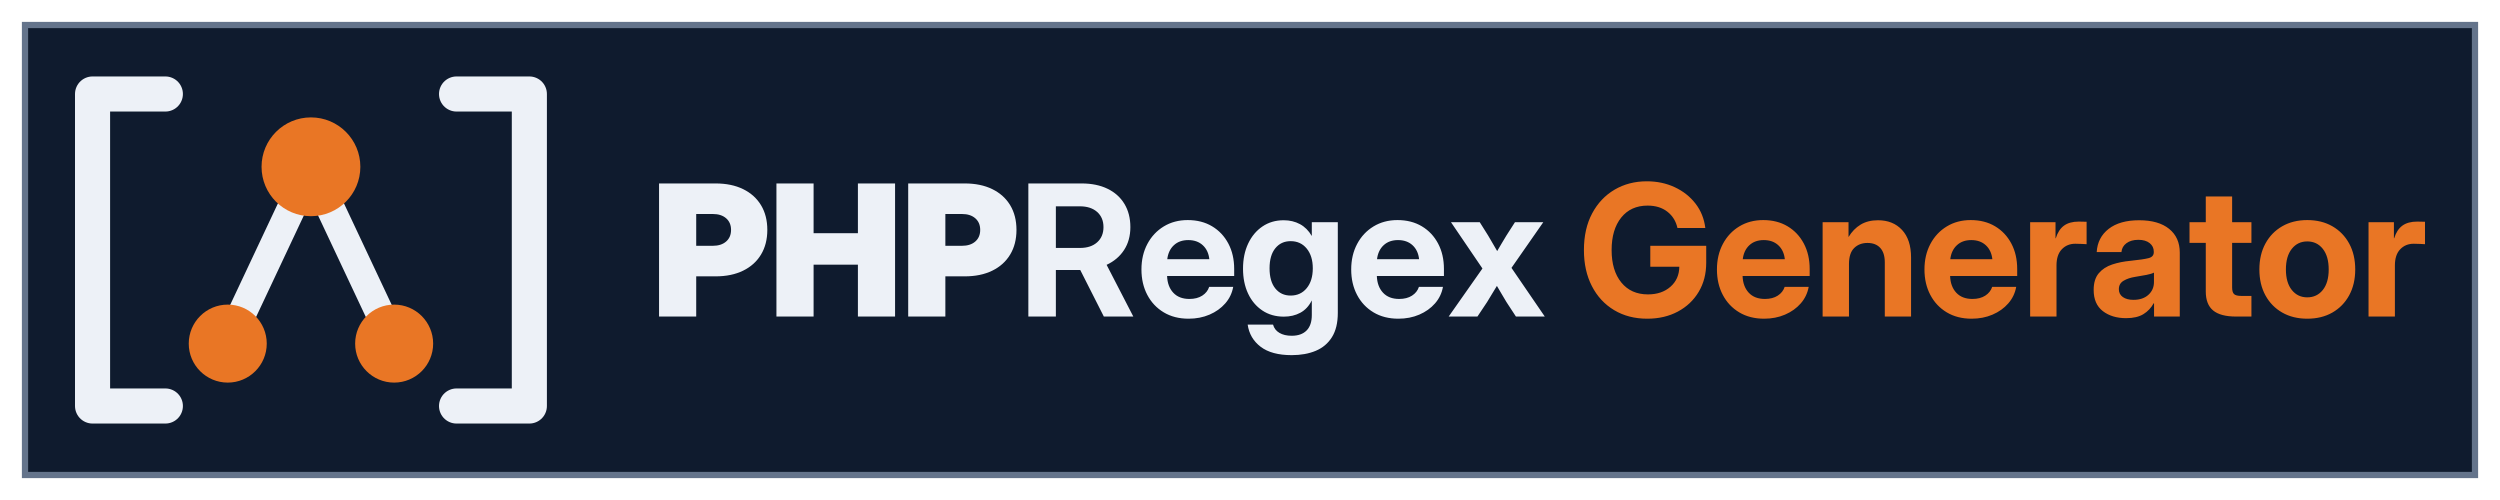
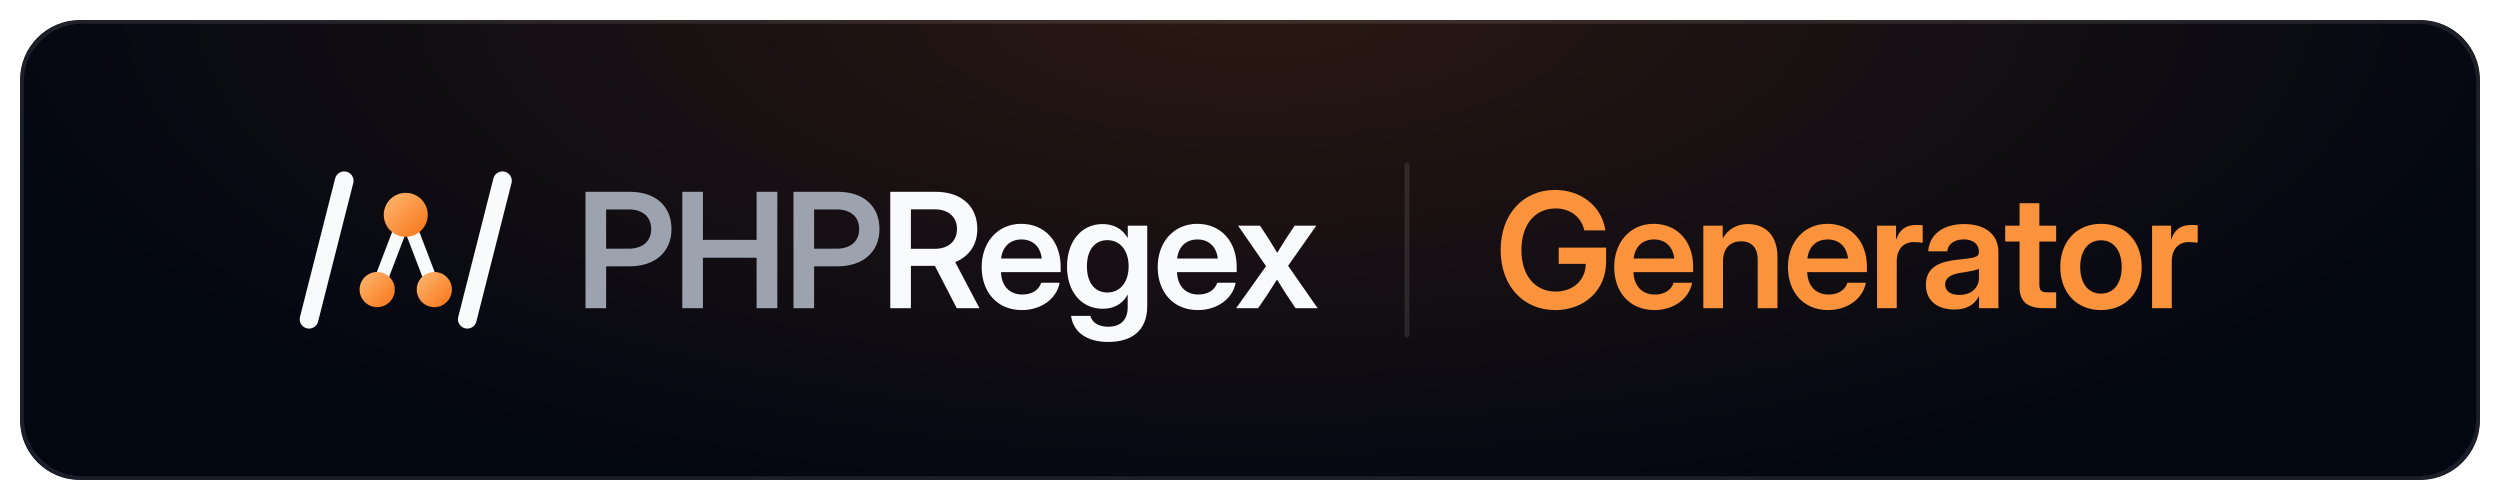
- <svg xmlns="http://www.w3.org/2000/svg" viewBox="0 0 1000 200" width="1000" height="200" role="img">
-   <style>.paper{fill:#0F1B2E}.ink-f{fill:#EDF1F7}.ink-s{stroke:#EDF1F7;fill:none}.amber-f{fill:#E97625}</style>
-   <rect x="10" y="10" width="980" height="180" class="paper" stroke="#64748B" stroke-width="2.5" />
-   <g transform="translate(124.38 100) scale(0.52)">
-     <g fill="none" class="ink-s" stroke-width="27" stroke-linecap="round" stroke-linejoin="round">
-       <path d="M-112-120H-168V120H-112" />
-       <path d="M112-120H168V120H112" />
+ <svg xmlns="http://www.w3.org/2000/svg" viewBox="0 0 1000 200" width="1000" height="200" role="img" aria-label="PHPRegex Generator">
+   <defs>
+     <linearGradient id="n" x1="0" y1="0" x2="1" y2="1">
+       <stop offset="0" stop-color="#FDBA74" />
+       <stop offset="1" stop-color="#F97316" />
+     </linearGradient>
+     <radialGradient id="halo" cx="500" cy="0" r="1" gradientUnits="userSpaceOnUse" gradientTransform="translate(500 0) scale(520 210) translate(-500 0)">
+       <stop offset="0" stop-color="rgba(249,115,22,0.16)" />
+       <stop offset="1" stop-color="rgba(249,115,22,0.16)" stop-opacity="0" />
+     </radialGradient>
+   </defs>
+   <rect x="8" y="8" width="984" height="184" rx="24" fill="#030712" />
+   <rect x="8" y="8" width="984" height="184" rx="24" fill="url(#halo)" />
+   <rect x="8.75" y="8.75" width="982.5" height="182.5" rx="24" fill="none" stroke="rgba(255,255,255,0.10)" stroke-width="1.5" />
+   <g transform="translate(162.30 100.00) scale(0.2198)">
+     <g fill="none" stroke="#F9FAFB" stroke-linecap="round">
+       <path d="M-176 126L-112 -126M112 126L176 -126" stroke-width="34" />
+       <path d="M0 -64L-52 72M0 -64L52 72" stroke-width="24" />
    </g>
-     <g transform="translate(0 14)">
-       <path d="M0-78L-64 58M0-78L64 58" fill="none" class="ink-s" stroke-width="22" stroke-linecap="round" />
-       <circle cx="0" cy="-78" r="38" class="amber-f" />
-       <circle cx="-64" cy="58" r="30" class="amber-f" />
-       <circle cx="64" cy="58" r="30" class="amber-f" />
+     <g fill="url(#n)">
+       <circle cx="0" cy="-64" r="40" />
+       <circle cx="-52" cy="72" r="32" />
+       <circle cx="52" cy="72" r="32" />
    </g>
  </g>
-   <g transform="translate(260.76 126.6215)">
-     <path d="M2.859 0.0V-53.243H25.478Q31.839 -53.243 36.484 -50.974Q41.129 -48.705 43.649 -44.542Q46.168 -40.379 46.168 -34.662Q46.168 -28.98 43.649 -24.799Q41.129 -20.618 36.484 -18.349Q31.839 -16.08 25.478 -16.08H17.724V0.0ZM17.724 -28.301H24.37Q27.729 -28.301 29.695 -30.016Q31.66 -31.731 31.66 -34.662Q31.66 -37.592 29.695 -39.307Q27.729 -41.022 24.37 -41.022H17.724ZM49.813 0.0V-53.243H64.678V-33.339H82.402V-53.243H97.267V0.0H82.402V-20.761H64.678V0.0ZM102.52 0.0V-53.243H125.139Q131.5 -53.243 136.145 -50.974Q140.79 -48.705 143.31 -44.542Q145.829 -40.379 145.829 -34.662Q145.829 -28.98 143.31 -24.799Q140.79 -20.618 136.145 -18.349Q131.5 -16.08 125.139 -16.08H117.385V0.0ZM117.385 -28.301H124.031Q127.39 -28.301 129.356 -30.016Q131.321 -31.731 131.321 -34.662Q131.321 -37.592 129.356 -39.307Q127.39 -41.022 124.031 -41.022H117.385Z" class="ink-f" />
-     <path transform="translate(146.6149 0)" d="M3.966 0.0V-53.243H25.264Q31.267 -53.243 35.644 -51.117Q40.022 -48.991 42.398 -45.06Q44.774 -41.129 44.774 -35.769Q44.774 -30.481 42.255 -26.622Q39.736 -22.762 35.269 -20.69L45.953 0.0H34.161L24.728 -18.617Q24.692 -18.617 24.62 -18.617H14.972V0.0ZM14.972 -27.443H24.62Q28.98 -27.443 31.499 -29.712Q34.018 -31.982 34.018 -35.769Q34.018 -39.593 31.481 -41.844Q28.944 -44.095 24.585 -44.095H14.972ZM68.072 0.858Q62.355 0.858 58.121 -1.679Q53.886 -4.217 51.546 -8.665Q49.205 -13.114 49.205 -18.832Q49.205 -24.585 51.581 -29.051Q53.958 -33.518 58.139 -36.055Q62.319 -38.592 67.715 -38.592Q73.29 -38.592 77.453 -36.109Q81.615 -33.625 83.956 -29.212Q86.297 -24.799 86.297 -19.046V-16.223H59.461Q59.604 -12.042 61.926 -9.541Q64.249 -7.04 68.394 -7.04Q71.467 -7.04 73.522 -8.362Q75.577 -9.684 76.291 -11.864H85.904Q85.225 -8.112 82.723 -5.253Q80.222 -2.394 76.434 -0.768Q72.646 0.858 68.072 0.858ZM59.532 -22.941H76.363Q75.97 -26.479 73.736 -28.533Q71.503 -30.588 67.93 -30.588Q64.392 -30.588 62.176 -28.533Q59.961 -26.479 59.532 -22.941ZM109.309 15.437Q101.269 15.437 96.874 12.078Q92.478 8.719 91.692 3.216H101.841Q102.412 5.36 104.378 6.521Q106.343 7.683 109.309 7.683Q113.168 7.683 115.259 5.574Q117.349 3.466 117.349 -0.607V-6.396H117.313Q115.634 -3.073 112.757 -1.519Q109.881 0.036 106.164 0.036Q101.233 0.036 97.553 -2.43Q93.872 -4.895 91.853 -9.201Q89.834 -13.507 89.834 -19.153Q89.834 -24.835 91.889 -29.194Q93.944 -33.554 97.606 -36.037Q101.269 -38.521 106.093 -38.521Q109.738 -38.521 112.614 -36.966Q115.491 -35.412 117.313 -32.267H117.349V-37.735H127.748V-1.465Q127.748 4.502 125.407 8.237Q123.066 11.971 118.921 13.704Q114.776 15.437 109.309 15.437ZM108.88 -8.397Q112.882 -8.397 115.312 -11.363Q117.742 -14.329 117.742 -19.296Q117.742 -24.227 115.312 -27.193Q112.882 -30.159 108.88 -30.159Q105.057 -30.159 102.752 -27.318Q100.447 -24.477 100.447 -19.296Q100.447 -14.079 102.752 -11.238Q105.057 -8.397 108.88 -8.397ZM151.975 0.858Q146.258 0.858 142.023 -1.679Q137.789 -4.217 135.448 -8.665Q133.108 -13.114 133.108 -18.832Q133.108 -24.585 135.484 -29.051Q137.86 -33.518 142.041 -36.055Q146.222 -38.592 151.618 -38.592Q157.192 -38.592 161.355 -36.109Q165.518 -33.625 167.858 -29.212Q170.199 -24.799 170.199 -19.046V-16.223H143.363Q143.506 -12.042 145.829 -9.541Q148.151 -7.04 152.296 -7.04Q155.37 -7.04 157.424 -8.362Q159.479 -9.684 160.194 -11.864H169.806Q169.127 -8.112 166.626 -5.253Q164.124 -2.394 160.337 -0.768Q156.549 0.858 151.975 0.858ZM143.435 -22.941H160.265Q159.872 -26.479 157.639 -28.533Q155.405 -30.588 151.832 -30.588Q148.294 -30.588 146.079 -28.533Q143.863 -26.479 143.435 -22.941ZM172.093 0.0 185.6 -19.225 173.022 -37.735H184.528L187.851 -32.446Q188.816 -30.802 189.71 -29.266Q190.603 -27.729 191.496 -26.193Q192.39 -27.729 193.301 -29.266Q194.212 -30.802 195.213 -32.446L198.607 -37.735H209.935L197.214 -19.475L210.542 0.0H199L195.213 -5.789Q194.176 -7.504 193.247 -9.094Q192.318 -10.684 191.389 -12.257Q190.424 -10.684 189.459 -9.094Q188.495 -7.504 187.458 -5.789L183.599 0.0Z" class="ink-f" />
-     <path transform="translate(370.5572 0)" d="M27.586 0.858Q20.047 0.858 14.329 -2.573Q8.612 -6.003 5.432 -12.185Q2.251 -18.367 2.251 -26.586Q2.251 -35.09 5.539 -41.254Q8.826 -47.418 14.526 -50.76Q20.225 -54.101 27.408 -54.101Q33.518 -54.101 38.574 -51.742Q43.631 -49.384 46.882 -45.185Q50.134 -40.986 50.813 -35.412H39.664Q38.771 -39.486 35.644 -41.933Q32.518 -44.381 27.729 -44.381Q21.011 -44.381 17.17 -39.593Q13.329 -34.805 13.329 -26.586Q13.329 -18.403 17.206 -13.632Q21.083 -8.862 27.872 -8.862Q33.375 -8.862 36.859 -11.917Q40.343 -14.972 40.415 -19.939H28.801V-28.301H51.17V-21.512Q51.17 -14.901 48.151 -9.862Q45.132 -4.824 39.807 -1.983Q34.483 0.858 27.586 0.858ZM74.326 0.858Q68.608 0.858 64.374 -1.679Q60.14 -4.217 57.799 -8.665Q55.459 -13.114 55.459 -18.832Q55.459 -24.585 57.835 -29.051Q60.211 -33.518 64.392 -36.055Q68.573 -38.592 73.969 -38.592Q79.543 -38.592 83.706 -36.109Q87.869 -33.625 90.209 -29.212Q92.55 -24.799 92.55 -19.046V-16.223H65.714Q65.857 -12.042 68.18 -9.541Q70.502 -7.04 74.647 -7.04Q77.721 -7.04 79.775 -8.362Q81.83 -9.684 82.545 -11.864H92.157Q91.478 -8.112 88.977 -5.253Q86.475 -2.394 82.687 -0.768Q78.9 0.858 74.326 0.858ZM65.786 -22.941H82.616Q82.223 -26.479 79.99 -28.533Q77.756 -30.588 74.183 -30.588Q70.645 -30.588 68.43 -28.533Q66.214 -26.479 65.786 -22.941ZM108.273 -20.976V0.0H97.731V-37.735H108.094V-31.803Q110.024 -35.019 112.918 -36.77Q115.813 -38.521 119.886 -38.521Q125.889 -38.521 129.498 -34.644Q133.108 -30.767 133.108 -23.62V0.0H122.602V-21.69Q122.602 -25.478 120.779 -27.461Q118.957 -29.444 115.67 -29.444Q112.418 -29.444 110.345 -27.408Q108.273 -25.371 108.273 -20.976ZM157.335 0.858Q151.618 0.858 147.383 -1.679Q143.149 -4.217 140.808 -8.665Q138.468 -13.114 138.468 -18.832Q138.468 -24.585 140.844 -29.051Q143.22 -33.518 147.401 -36.055Q151.582 -38.592 156.978 -38.592Q162.552 -38.592 166.715 -36.109Q170.878 -33.625 173.219 -29.212Q175.559 -24.799 175.559 -19.046V-16.223H148.723Q148.866 -12.042 151.189 -9.541Q153.511 -7.04 157.657 -7.04Q160.73 -7.04 162.784 -8.362Q164.839 -9.684 165.554 -11.864H175.166Q174.487 -8.112 171.986 -5.253Q169.484 -2.394 165.697 -0.768Q161.909 0.858 157.335 0.858ZM148.795 -22.941H165.625Q165.232 -26.479 162.999 -28.533Q160.765 -30.588 157.192 -30.588Q153.654 -30.588 151.439 -28.533Q149.223 -26.479 148.795 -22.941ZM180.74 0.0V-37.735H190.889V-31.303H190.996Q192.032 -34.697 194.248 -36.341Q196.463 -37.985 200.215 -37.985Q201.144 -37.985 201.913 -37.949Q202.681 -37.913 203.324 -37.913V-28.944Q202.752 -28.98 201.43 -29.051Q200.108 -29.123 198.786 -29.123Q195.534 -29.123 193.408 -26.907Q191.282 -24.692 191.282 -20.44V0.0ZM219.118 0.643Q213.472 0.643 209.81 -2.18Q206.147 -5.003 206.147 -10.649Q206.147 -14.901 208.184 -17.313Q210.221 -19.725 213.58 -20.833Q216.939 -21.94 220.869 -22.298Q226.051 -22.834 228.123 -23.37Q230.196 -23.906 230.196 -25.728V-25.978Q230.196 -28.051 228.552 -29.373Q226.908 -30.695 224.014 -30.695Q221.084 -30.695 219.261 -29.337Q217.439 -27.979 217.26 -25.8H207.362Q207.719 -31.624 212.15 -35.073Q216.581 -38.521 224.335 -38.521Q232.09 -38.521 236.342 -35.073Q240.594 -31.624 240.594 -25.585V0.0H230.303V-5.324H230.16Q228.659 -2.573 226.051 -0.965Q223.442 0.643 219.118 0.643ZM222.048 -6.682Q225.836 -6.682 228.052 -8.701Q230.267 -10.72 230.267 -13.793V-17.581Q229.374 -17.081 227.301 -16.67Q225.229 -16.259 222.692 -15.866Q219.976 -15.437 218.1 -14.311Q216.224 -13.186 216.224 -10.934Q216.224 -8.933 217.814 -7.808Q219.404 -6.682 222.048 -6.682ZM269.252 -37.735V-29.48H261.534V-11.649Q261.534 -9.72 262.302 -8.987Q263.071 -8.254 265.215 -8.254H269.252V0.0H263.106Q256.889 0.0 253.941 -2.43Q250.993 -4.86 250.993 -10.005V-29.48H244.489V-37.735H250.993V-48.026H261.534V-37.735ZM291.586 0.858Q285.869 0.858 281.563 -1.608Q277.257 -4.074 274.845 -8.487Q272.433 -12.9 272.433 -18.832Q272.433 -24.763 274.845 -29.194Q277.257 -33.625 281.563 -36.109Q285.869 -38.592 291.586 -38.592Q297.339 -38.592 301.645 -36.109Q305.951 -33.625 308.363 -29.194Q310.775 -24.763 310.775 -18.832Q310.775 -12.936 308.363 -8.505Q305.951 -4.074 301.645 -1.608Q297.339 0.858 291.586 0.858ZM291.586 -7.683Q295.445 -7.683 297.804 -10.631Q300.162 -13.579 300.162 -18.832Q300.162 -24.12 297.804 -27.086Q295.445 -30.052 291.586 -30.052Q287.762 -30.052 285.404 -27.086Q283.046 -24.12 283.046 -18.832Q283.046 -13.579 285.404 -10.631Q287.762 -7.683 291.586 -7.683ZM316.099 0.0V-37.735H326.248V-31.303H326.355Q327.391 -34.697 329.606 -36.341Q331.822 -37.985 335.574 -37.985Q336.503 -37.985 337.271 -37.949Q338.04 -37.913 338.683 -37.913V-28.944Q338.111 -28.98 336.789 -29.051Q335.467 -29.123 334.145 -29.123Q330.893 -29.123 328.767 -26.907Q326.641 -24.692 326.641 -20.44V0.0Z" class="amber-f" />
-   </g>
+   <path d="M234.2 123.28H242.45V106.53H251.82C262.04 106.53 268.6 100.75 268.6 91.59C268.6 82.47 262.2 76.72 251.98 76.72H234.2ZM242.45 99.47V83.78H251.51C257.07 83.78 260.48 86.75 260.48 91.59C260.48 96.47 257.07 99.47 251.51 99.47Z M272.92 123.28H281.17V103.09H302.64V123.28H310.92V76.72H302.64V95.94H281.17V76.72H272.92Z M317.39 123.28H325.64V106.53H335.01C345.23 106.53 351.79 100.75 351.79 91.59C351.79 82.47 345.39 76.72 335.17 76.72H317.39ZM325.64 99.47V83.78H334.7C340.26 83.78 343.67 86.75 343.67 91.59C343.67 96.47 340.26 99.47 334.7 99.47Z" fill="#9CA3AF" />
+   <path d="M356.11 123.28H364.36V106.34H373.73C373.83 106.34 373.89 106.34 373.95 106.34L382.7 123.28H391.79L382.08 104.84C387.61 102.59 390.92 97.94 390.92 91.59C390.92 82.47 384.51 76.72 374.26 76.72H356.11ZM364.36 99.53V83.72H373.79C379.36 83.72 382.79 86.75 382.79 91.59C382.79 96.47 379.36 99.53 373.86 99.53Z M408.76 124.03C416.48 124.03 422.61 119.56 423.86 113.09H416.48C415.58 115.91 412.92 117.81 408.95 117.81C403.64 117.81 400.58 114.22 400.39 108.84H424.26V106.69C424.26 96.56 417.95 89.53 408.45 89.53C399.2 89.53 392.67 96.78 392.67 106.81C392.67 116.81 398.86 124.03 408.76 124.03ZM400.45 103.41C400.98 98.69 404.01 95.78 408.58 95.78C413.14 95.78 416.2 98.69 416.7 103.41Z M443.3 136.78C452.23 136.78 458.89 132.66 458.89 122.44V90.28H451.11V95.19H451.08C448.89 91.41 445.3 89.62 441.02 89.62C432.55 89.62 426.8 96.59 426.8 106.62C426.8 116.56 432.45 123.5 441.08 123.5C445.42 123.5 448.92 121.75 451.05 117.88H451.08V122.91C451.08 127.97 448.23 130.69 443.3 130.69C439.61 130.69 436.89 129.19 436.14 126.34H428.42C429.3 132.75 434.58 136.78 443.3 136.78ZM442.92 117C438.05 117 434.77 113.28 434.77 106.53C434.77 99.81 438.05 96.06 442.92 96.06C448.08 96.06 451.45 100.19 451.45 106.53C451.45 112.88 448.08 117 442.92 117Z M479.17 124.03C486.89 124.03 493.02 119.56 494.27 113.09H486.89C485.99 115.91 483.33 117.81 479.36 117.81C474.05 117.81 470.99 114.22 470.8 108.84H494.67V106.69C494.67 96.56 488.36 89.53 478.86 89.53C469.61 89.53 463.08 96.78 463.08 106.81C463.08 116.81 469.27 124.03 479.17 124.03ZM470.86 103.41C471.39 98.69 474.42 95.78 478.99 95.78C483.55 95.78 486.61 98.69 487.11 103.41Z M494.46 123.28H503.24L507.24 117.41C508.49 115.47 509.64 113.62 510.8 111.81C511.96 113.62 513.08 115.47 514.3 117.41L518.24 123.28H527.05L515.24 106.31L526.52 90.28H517.86L514.36 95.53C513.14 97.47 512.02 99.28 510.89 101.12C509.77 99.28 508.64 97.47 507.46 95.53L504.02 90.28H495.24L506.42 106.47Z" fill="#F9FAFB" />
+   <rect x="561.81" y="65.08" width="2" height="69.84" rx="1" fill="rgba(255,255,255,0.10)" />
+   <path d="M622.11 124.03C633.86 124.03 642.45 116 642.45 104.66V99.03H623.48V105.56H634.29C634.23 112.16 629.17 116.62 622.29 116.62C613.92 116.62 608.57 110.09 608.57 100.03C608.57 89.94 613.89 83.38 622.23 83.38C628.2 83.38 632.57 86.91 633.73 92.16H642.14C640.79 82.53 632.42 75.97 622.01 75.97C609.51 75.97 600.26 85.41 600.26 100.03C600.26 114.28 609.2 124.03 622.11 124.03Z M661.76 124.03C669.48 124.03 675.61 119.56 676.86 113.09H669.48C668.58 115.91 665.92 117.81 661.95 117.81C656.64 117.81 653.58 114.22 653.39 108.84H677.26V106.69C677.26 96.56 670.95 89.53 661.45 89.53C652.2 89.53 645.67 96.78 645.67 106.81C645.67 116.81 651.86 124.03 661.76 124.03ZM653.45 103.41C653.98 98.69 657.01 95.78 661.58 95.78C666.14 95.78 669.2 98.69 669.7 103.41Z M689.2 104.62C689.2 99 692.3 96.53 696.42 96.53C700.64 96.53 703.08 99.06 703.08 103.91V123.28H710.98V102.66C710.98 94.19 706.11 89.62 699.2 89.62C694.67 89.62 691.33 91.62 689.08 95.34V90.28H681.33V123.28H689.2Z M731.27 124.03C738.98 124.03 745.11 119.56 746.36 113.09H738.98C738.08 115.91 735.42 117.81 731.45 117.81C726.14 117.81 723.08 114.22 722.89 108.84H746.77V106.69C746.77 96.56 740.45 89.53 730.95 89.53C721.7 89.53 715.17 96.78 715.17 106.81C715.17 116.81 721.36 124.03 731.27 124.03ZM722.95 103.41C723.48 98.69 726.52 95.78 731.08 95.78C735.64 95.78 738.7 98.69 739.2 103.41Z M750.83 123.28H758.7V104.59C758.7 99.44 761.61 96.84 765.36 96.84C766.92 96.84 768.49 97 769.08 97.09V90.09C768.45 90.03 767.58 89.97 766.52 89.97C762.27 89.97 759.74 91.97 758.52 95.75H758.42V90.28H750.83Z M781.77 123.81C787.14 123.81 789.92 121.56 791.49 118.62H791.61V123.28H799.36V100.78C799.36 93.91 794.27 89.62 785.67 89.62C777.05 89.62 771.67 93.97 771.3 100.53H778.89C779.11 97.75 781.67 95.75 785.52 95.75C789.3 95.75 791.55 97.75 791.55 100.56V100.81C791.55 103.06 789.46 103.16 783.33 103.84C776.52 104.56 770.36 106.41 770.36 113.91C770.36 120.5 775.21 123.81 781.77 123.81ZM783.71 117.97C780.27 117.97 778.05 116.44 778.05 113.84C778.05 110.84 780.92 109.62 784.3 109.12C787.55 108.62 790.61 108.12 791.58 107.5V111.06C791.58 114.91 788.86 117.97 783.71 117.97Z M822.46 90.28H815.74V81.28H807.83V90.28H802.08V96.62H807.83V114.97C807.83 120.62 810.99 123.28 817.71 123.28H822.46V116.94H819.08C816.52 116.94 815.74 116.16 815.74 113.81V96.62H822.46Z M840.4 124.03C850.11 124.03 856.68 117.06 856.68 106.81C856.68 96.56 850.11 89.53 840.4 89.53C830.68 89.53 824.11 96.56 824.11 106.81C824.11 117.06 830.68 124.03 840.4 124.03ZM840.4 117.44C835.3 117.44 832.08 113.41 832.08 106.81C832.08 100.19 835.33 96.12 840.4 96.12C845.43 96.12 848.68 100.22 848.68 106.81C848.68 113.38 845.46 117.44 840.4 117.44Z M860.83 123.28H868.71V104.59C868.71 99.44 871.62 96.84 875.37 96.84C876.93 96.84 878.49 97 879.08 97.09V90.09C878.46 90.03 877.58 89.97 876.52 89.97C872.27 89.97 869.74 91.97 868.52 95.75H868.43V90.28H860.83Z" fill="#FB923C" />
</svg>
